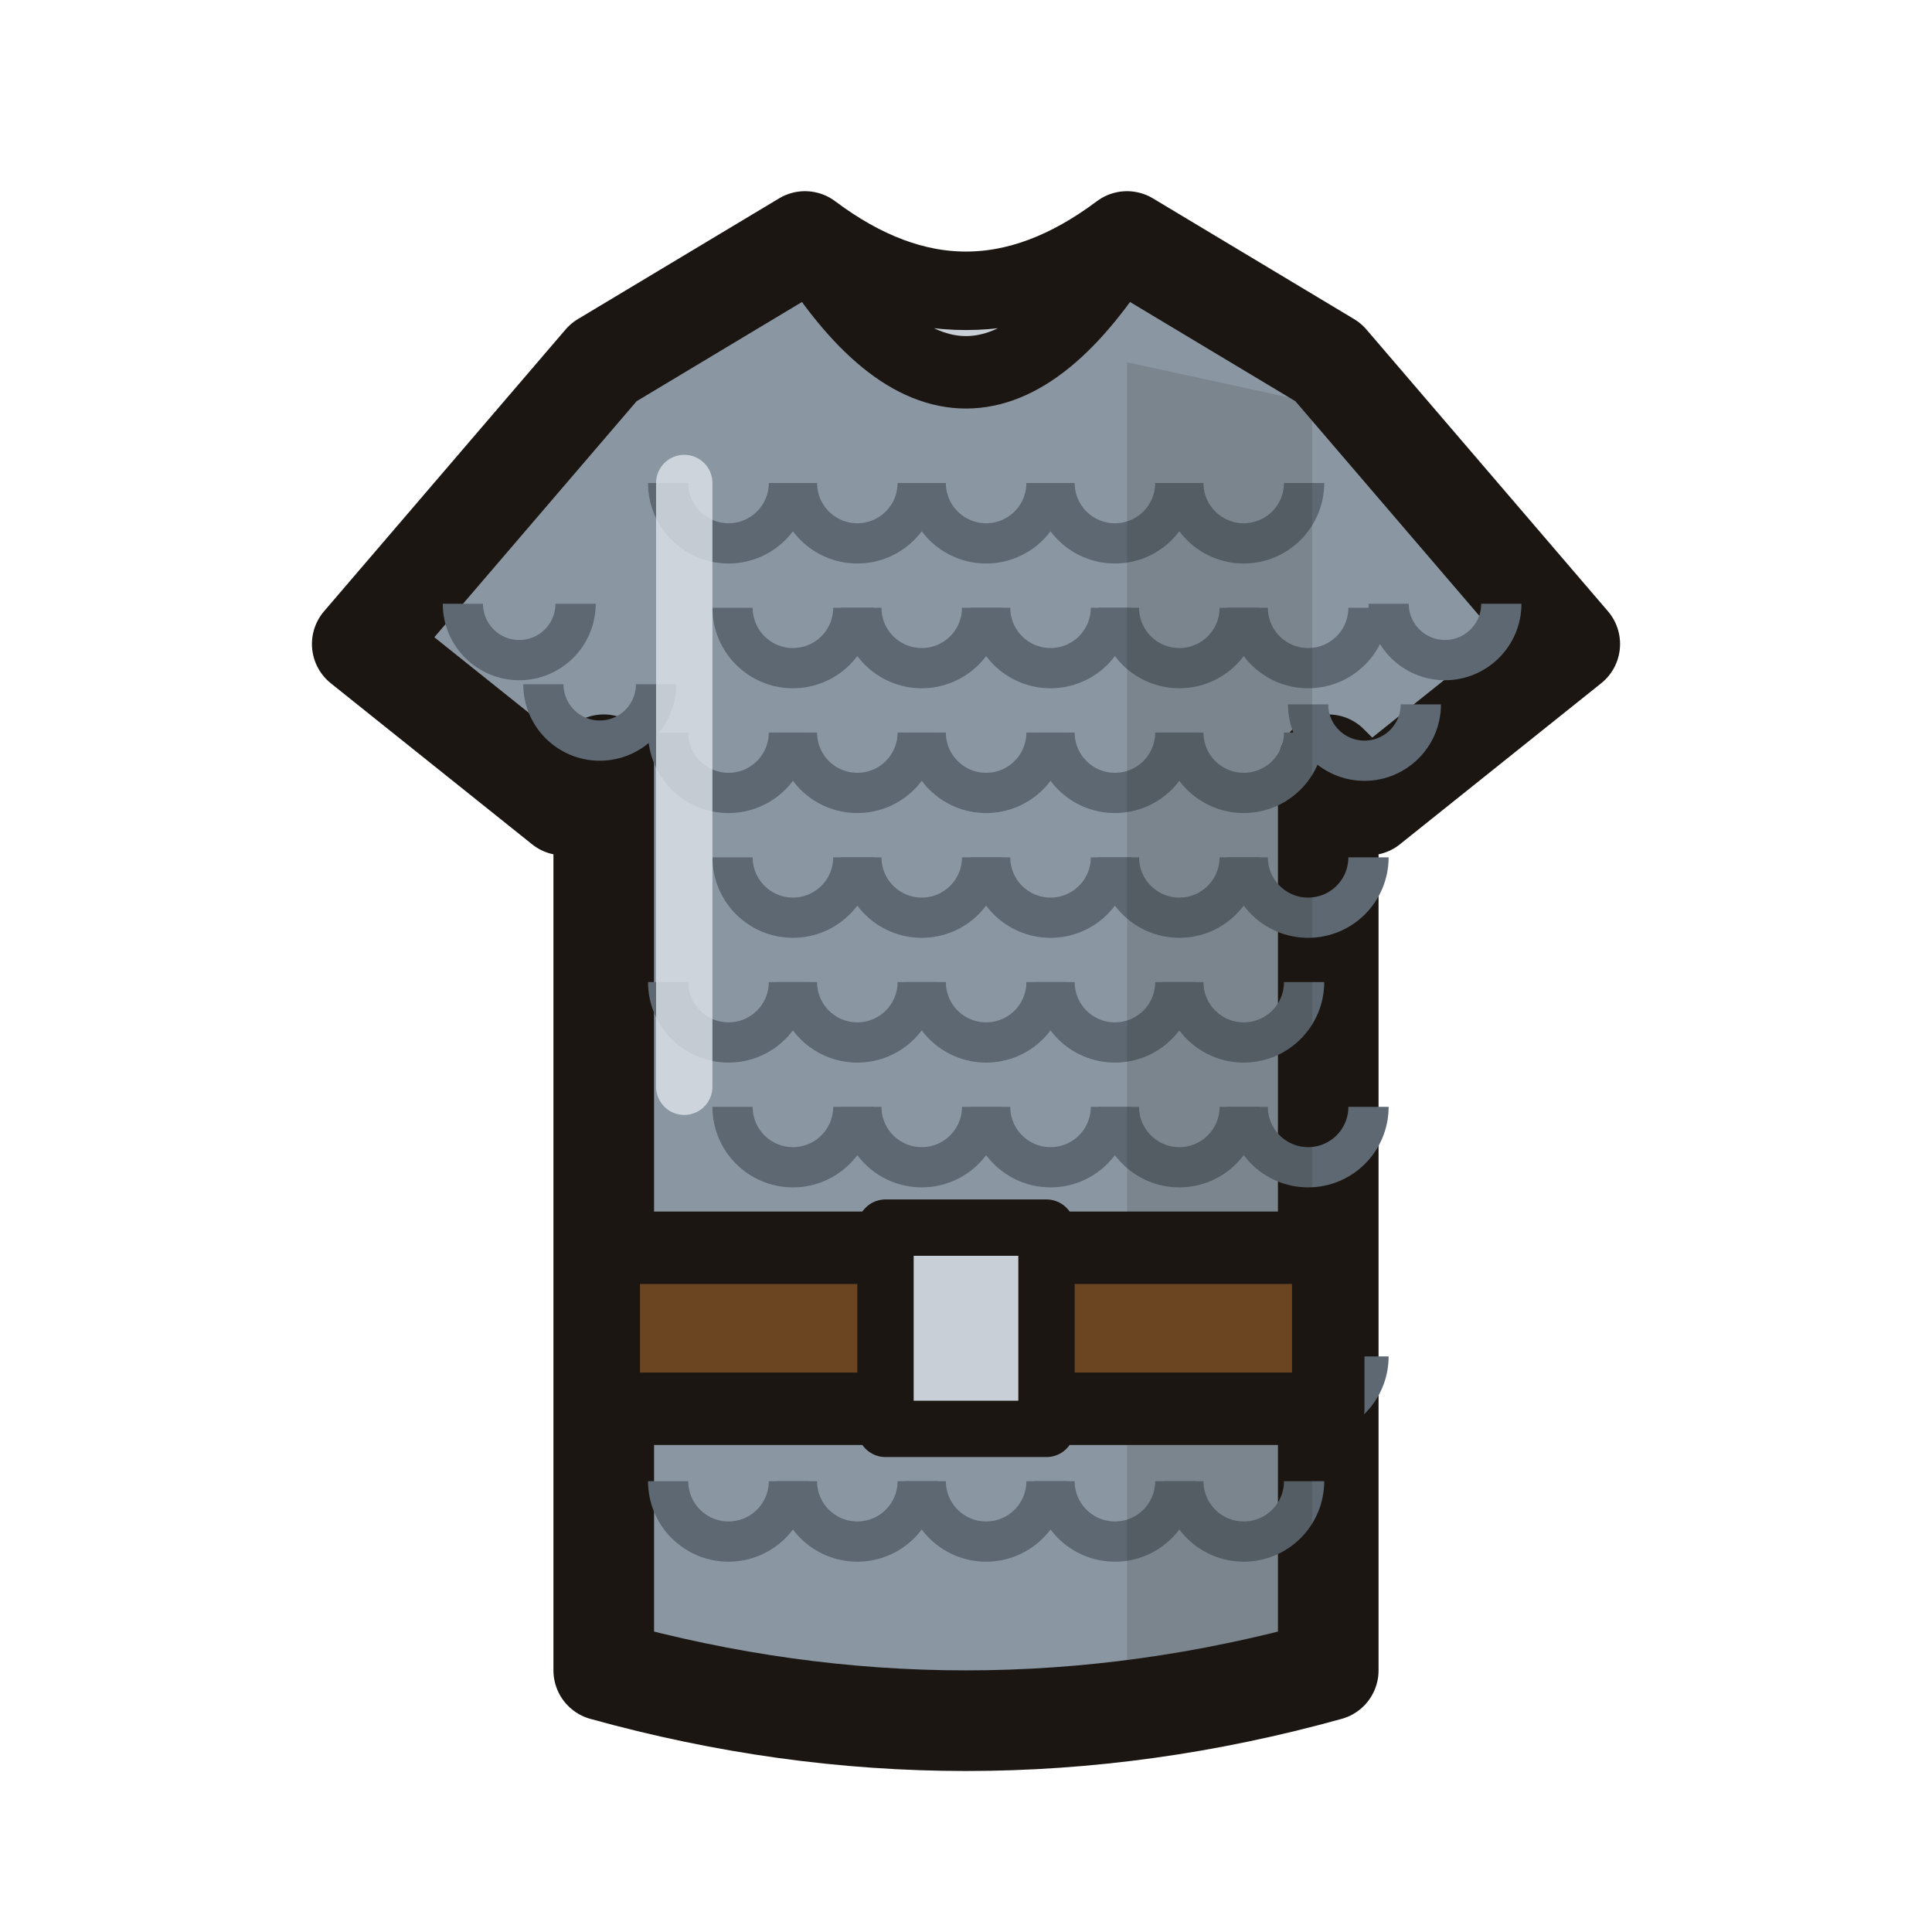
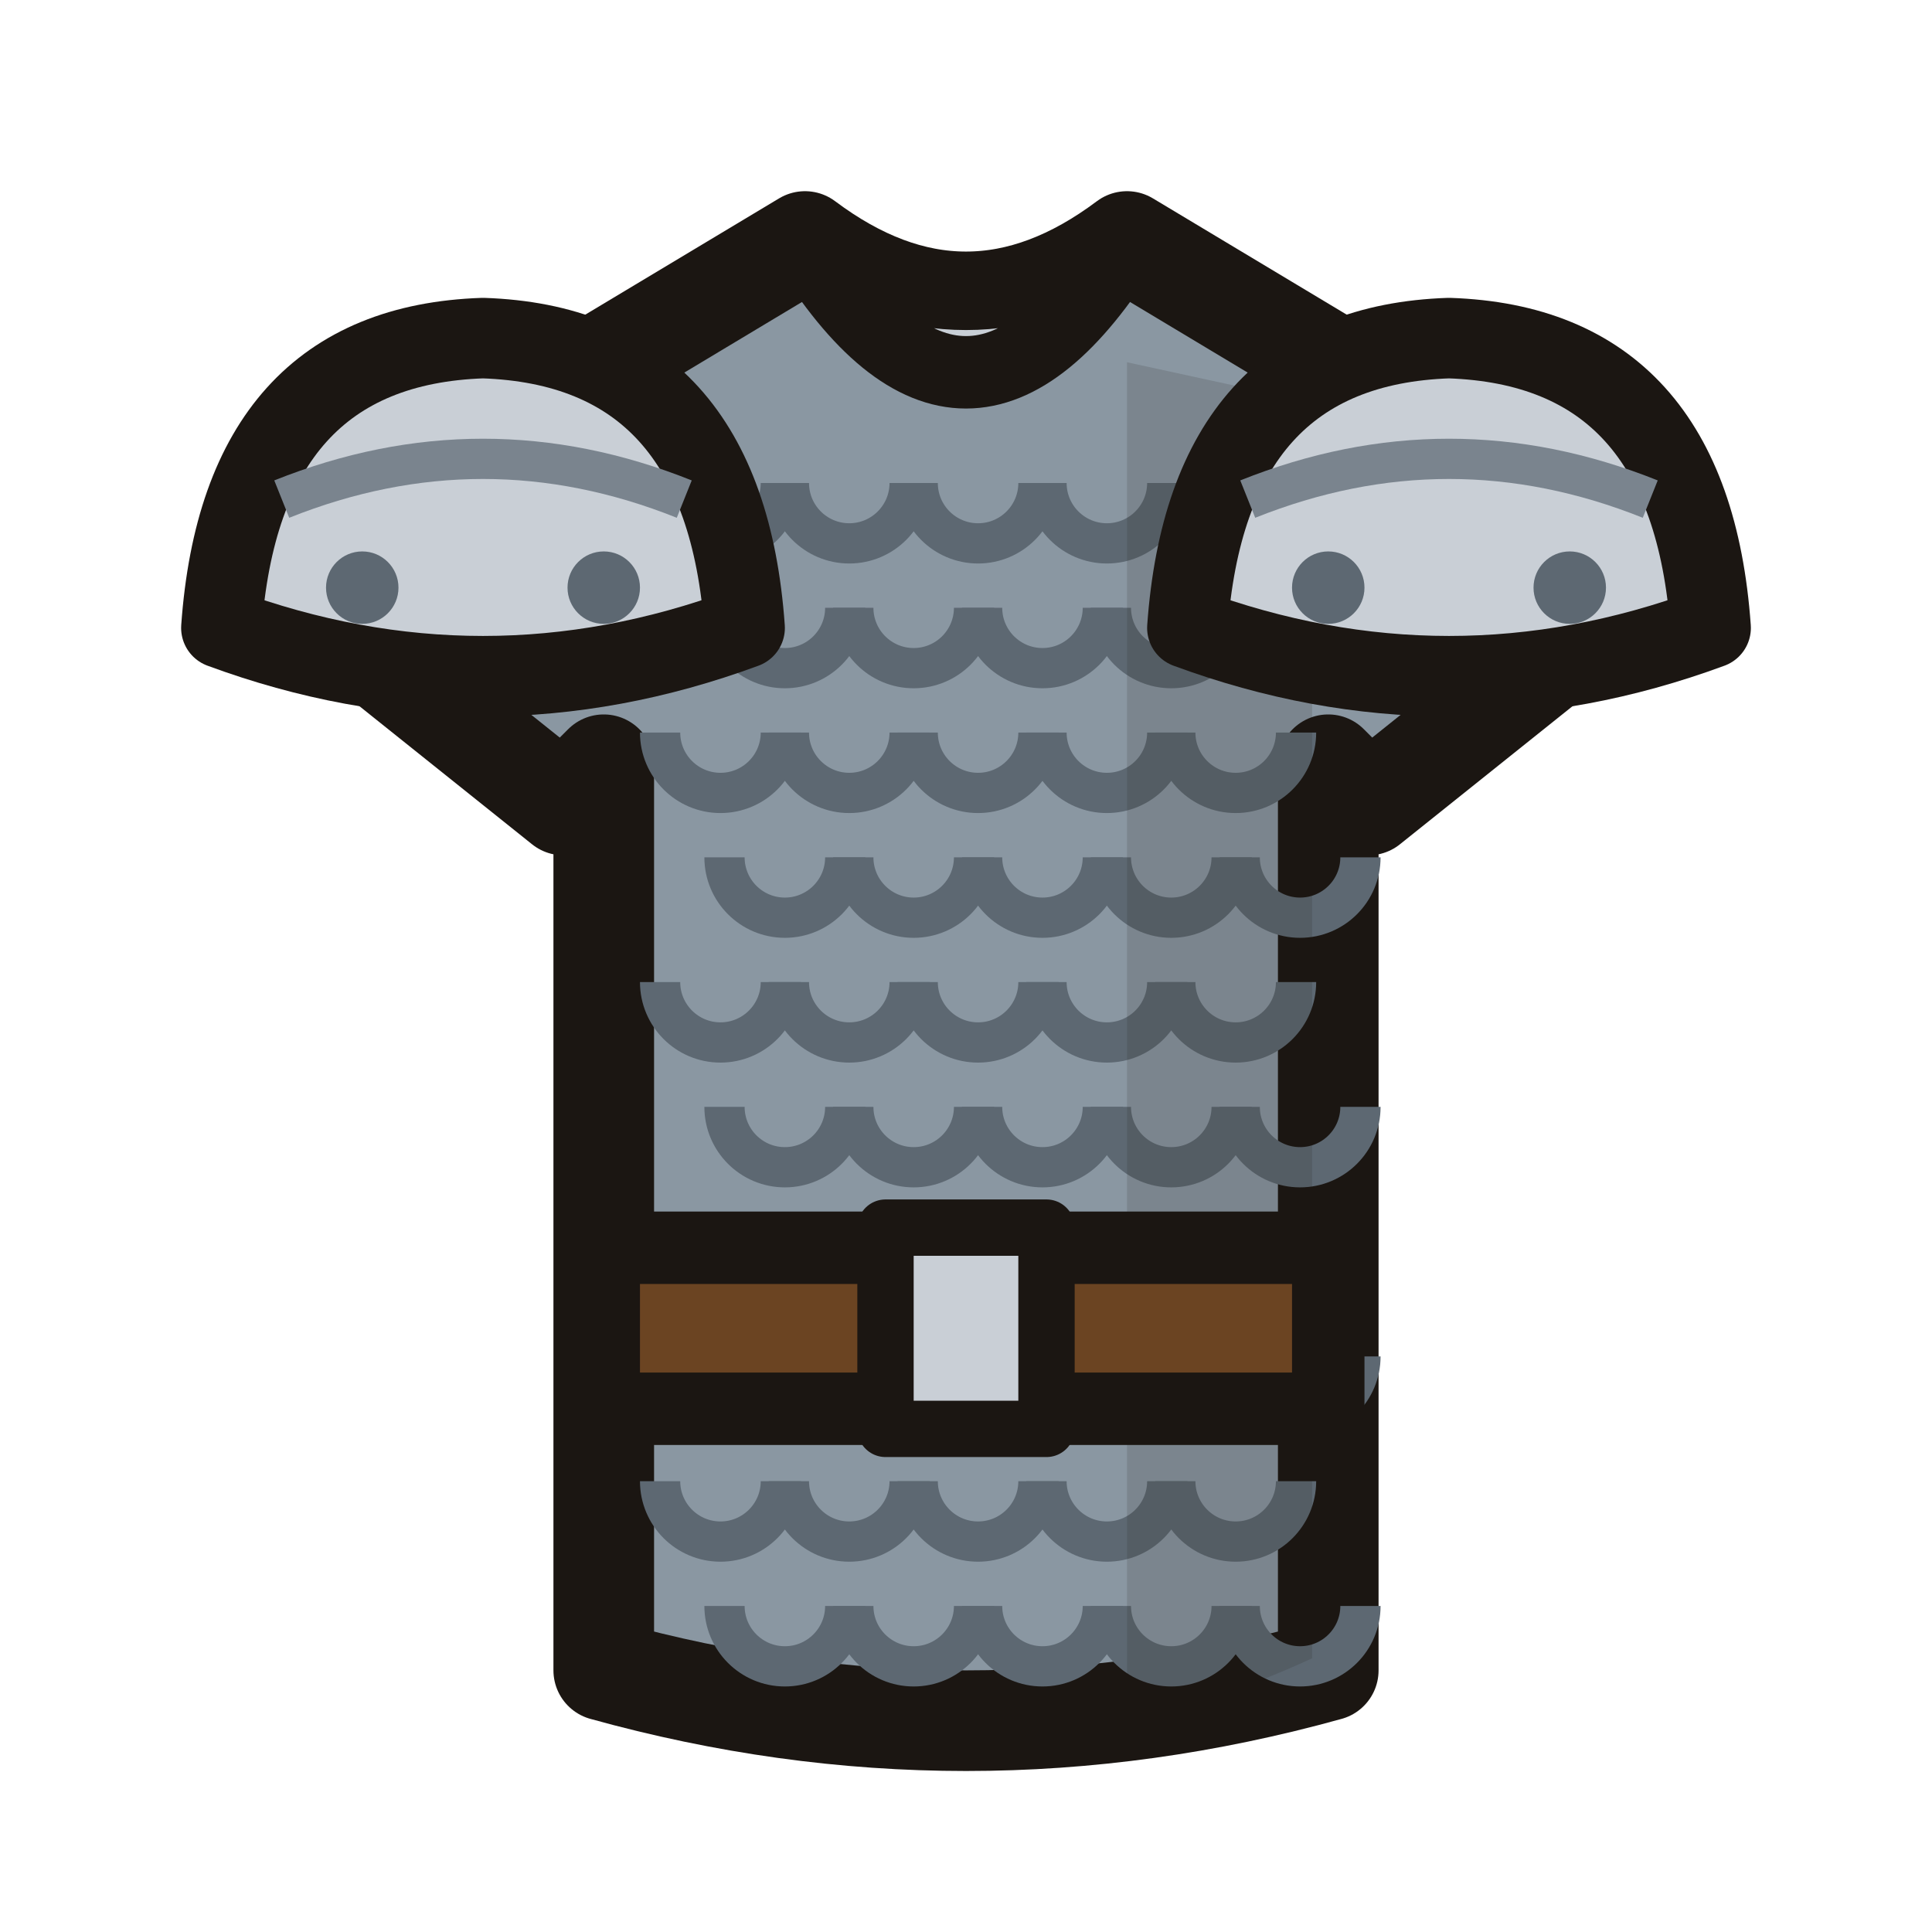
<svg xmlns="http://www.w3.org/2000/svg" width="256" height="256" viewBox="0 0 48 48">
  <path d="M15 9 L20 6 Q24 9 28 6 L33 9 L39 16 L34 20 L33 19 L33 41.5 Q24 44 15 41.5 L15 19 L14 20 L9 16 Z" fill="#8a97a2" stroke="#1b1612" stroke-width="2.5" stroke-linejoin="round" />
-   <path d="M16.6 12.0 a1.5 1.5 0 0 0 3 0" fill="none" stroke="#5d6872" stroke-width="1" />
-   <path d="M19.8 12.0 a1.5 1.5 0 0 0 3 0" fill="none" stroke="#5d6872" stroke-width="1" />
-   <path d="M23.0 12.0 a1.5 1.5 0 0 0 3 0" fill="none" stroke="#5d6872" stroke-width="1" />
-   <path d="M26.2 12.0 a1.5 1.5 0 0 0 3 0" fill="none" stroke="#5d6872" stroke-width="1" />
-   <path d="M29.4 12.0 a1.5 1.5 0 0 0 3 0" fill="none" stroke="#5d6872" stroke-width="1" />
-   <path d="M18.2 15.1 a1.5 1.5 0 0 0 3 0" fill="none" stroke="#5d6872" stroke-width="1" />
-   <path d="M21.4 15.1 a1.5 1.5 0 0 0 3 0" fill="none" stroke="#5d6872" stroke-width="1" />
-   <path d="M24.6 15.1 a1.5 1.5 0 0 0 3 0" fill="none" stroke="#5d6872" stroke-width="1" />
-   <path d="M27.8 15.1 a1.5 1.5 0 0 0 3 0" fill="none" stroke="#5d6872" stroke-width="1" />
-   <path d="M31.0 15.1 a1.5 1.5 0 0 0 3 0" fill="none" stroke="#5d6872" stroke-width="1" />
-   <path d="M16.6 18.2 a1.5 1.5 0 0 0 3 0" fill="none" stroke="#5d6872" stroke-width="1" />
-   <path d="M19.8 18.2 a1.5 1.5 0 0 0 3 0" fill="none" stroke="#5d6872" stroke-width="1" />
-   <path d="M23.0 18.2 a1.5 1.5 0 0 0 3 0" fill="none" stroke="#5d6872" stroke-width="1" />
-   <path d="M26.2 18.2 a1.5 1.5 0 0 0 3 0" fill="none" stroke="#5d6872" stroke-width="1" />
-   <path d="M29.4 18.2 a1.5 1.5 0 0 0 3 0" fill="none" stroke="#5d6872" stroke-width="1" />
-   <path d="M18.2 21.3 a1.5 1.5 0 0 0 3 0" fill="none" stroke="#5d6872" stroke-width="1" />
-   <path d="M21.4 21.3 a1.5 1.5 0 0 0 3 0" fill="none" stroke="#5d6872" stroke-width="1" />
-   <path d="M24.6 21.3 a1.5 1.5 0 0 0 3 0" fill="none" stroke="#5d6872" stroke-width="1" />
-   <path d="M27.8 21.3 a1.5 1.5 0 0 0 3 0" fill="none" stroke="#5d6872" stroke-width="1" />
-   <path d="M31.0 21.3 a1.5 1.5 0 0 0 3 0" fill="none" stroke="#5d6872" stroke-width="1" />
-   <path d="M16.6 24.4 a1.5 1.5 0 0 0 3 0" fill="none" stroke="#5d6872" stroke-width="1" />
-   <path d="M19.8 24.4 a1.5 1.5 0 0 0 3 0" fill="none" stroke="#5d6872" stroke-width="1" />
-   <path d="M23.0 24.4 a1.5 1.5 0 0 0 3 0" fill="none" stroke="#5d6872" stroke-width="1" />
-   <path d="M26.2 24.4 a1.5 1.5 0 0 0 3 0" fill="none" stroke="#5d6872" stroke-width="1" />
-   <path d="M29.4 24.4 a1.5 1.5 0 0 0 3 0" fill="none" stroke="#5d6872" stroke-width="1" />
-   <path d="M18.2 27.5 a1.5 1.5 0 0 0 3 0" fill="none" stroke="#5d6872" stroke-width="1" />
-   <path d="M21.4 27.5 a1.5 1.5 0 0 0 3 0" fill="none" stroke="#5d6872" stroke-width="1" />
-   <path d="M24.6 27.5 a1.5 1.5 0 0 0 3 0" fill="none" stroke="#5d6872" stroke-width="1" />
-   <path d="M27.8 27.5 a1.5 1.5 0 0 0 3 0" fill="none" stroke="#5d6872" stroke-width="1" />
-   <path d="M31.0 27.5 a1.5 1.5 0 0 0 3 0" fill="none" stroke="#5d6872" stroke-width="1" />
-   <path d="M16.6 30.6 a1.5 1.5 0 0 0 3 0" fill="none" stroke="#5d6872" stroke-width="1" />
-   <path d="M19.8 30.6 a1.5 1.5 0 0 0 3 0" fill="none" stroke="#5d6872" stroke-width="1" />
-   <path d="M23.0 30.6 a1.5 1.5 0 0 0 3 0" fill="none" stroke="#5d6872" stroke-width="1" />
-   <path d="M26.2 30.6 a1.5 1.5 0 0 0 3 0" fill="none" stroke="#5d6872" stroke-width="1" />
-   <path d="M29.4 30.6 a1.5 1.5 0 0 0 3 0" fill="none" stroke="#5d6872" stroke-width="1" />
-   <path d="M18.2 33.7 a1.5 1.5 0 0 0 3 0" fill="none" stroke="#5d6872" stroke-width="1" />
-   <path d="M21.4 33.7 a1.5 1.5 0 0 0 3 0" fill="none" stroke="#5d6872" stroke-width="1" />
-   <path d="M24.6 33.7 a1.5 1.5 0 0 0 3 0" fill="none" stroke="#5d6872" stroke-width="1" />
-   <path d="M27.8 33.7 a1.5 1.5 0 0 0 3 0" fill="none" stroke="#5d6872" stroke-width="1" />
-   <path d="M31.0 33.7 a1.5 1.5 0 0 0 3 0" fill="none" stroke="#5d6872" stroke-width="1" />
-   <path d="M16.6 36.8 a1.5 1.5 0 0 0 3 0" fill="none" stroke="#5d6872" stroke-width="1" />
-   <path d="M19.8 36.8 a1.5 1.5 0 0 0 3 0" fill="none" stroke="#5d6872" stroke-width="1" />
-   <path d="M23.0 36.8 a1.5 1.5 0 0 0 3 0" fill="none" stroke="#5d6872" stroke-width="1" />
-   <path d="M26.2 36.8 a1.5 1.5 0 0 0 3 0" fill="none" stroke="#5d6872" stroke-width="1" />
-   <path d="M29.4 36.8 a1.5 1.5 0 0 0 3 0" fill="none" stroke="#5d6872" stroke-width="1" />
-   <path d="M11.5 15 a1.4 1.4 0 0 0 2.8 0" fill="none" stroke="#5d6872" stroke-width="1" />
-   <path d="M13.5 17 a1.4 1.4 0 0 0 2.8 0" fill="none" stroke="#5d6872" stroke-width="1" />
-   <path d="M34.5 15 a1.4 1.4 0 0 0 2.8 0" fill="none" stroke="#5d6872" stroke-width="1" />
-   <path d="M32.5 17.5 a1.4 1.4 0 0 0 2.8 0" fill="none" stroke="#5d6872" stroke-width="1" />
+   <path d="M16.4 12.0 a1.5 1.5 0 0 0 3 0" fill="none" stroke="#5d6872" stroke-width="1" />
+   <path d="M19.6 12.0 a1.5 1.5 0 0 0 3 0" fill="none" stroke="#5d6872" stroke-width="1" />
+   <path d="M22.8 12.0 a1.5 1.5 0 0 0 3 0" fill="none" stroke="#5d6872" stroke-width="1" />
+   <path d="M26.0 12.0 a1.5 1.5 0 0 0 3 0" fill="none" stroke="#5d6872" stroke-width="1" />
+   <path d="M29.2 12.0 a1.5 1.5 0 0 0 3 0" fill="none" stroke="#5d6872" stroke-width="1" />
+   <path d="M18.0 15.1 a1.5 1.5 0 0 0 3 0" fill="none" stroke="#5d6872" stroke-width="1" />
+   <path d="M21.2 15.1 a1.5 1.5 0 0 0 3 0" fill="none" stroke="#5d6872" stroke-width="1" />
+   <path d="M24.4 15.1 a1.5 1.5 0 0 0 3 0" fill="none" stroke="#5d6872" stroke-width="1" />
+   <path d="M27.6 15.1 a1.5 1.5 0 0 0 3 0" fill="none" stroke="#5d6872" stroke-width="1" />
+   <path d="M30.8 15.1 a1.5 1.5 0 0 0 3 0" fill="none" stroke="#5d6872" stroke-width="1" />
+   <path d="M16.4 18.2 a1.5 1.5 0 0 0 3 0" fill="none" stroke="#5d6872" stroke-width="1" />
+   <path d="M19.6 18.2 a1.5 1.5 0 0 0 3 0" fill="none" stroke="#5d6872" stroke-width="1" />
+   <path d="M22.8 18.2 a1.5 1.5 0 0 0 3 0" fill="none" stroke="#5d6872" stroke-width="1" />
+   <path d="M26.0 18.2 a1.5 1.5 0 0 0 3 0" fill="none" stroke="#5d6872" stroke-width="1" />
+   <path d="M29.2 18.2 a1.5 1.5 0 0 0 3 0" fill="none" stroke="#5d6872" stroke-width="1" />
+   <path d="M18.0 21.3 a1.5 1.5 0 0 0 3 0" fill="none" stroke="#5d6872" stroke-width="1" />
+   <path d="M21.2 21.3 a1.5 1.5 0 0 0 3 0" fill="none" stroke="#5d6872" stroke-width="1" />
+   <path d="M24.4 21.3 a1.5 1.5 0 0 0 3 0" fill="none" stroke="#5d6872" stroke-width="1" />
+   <path d="M27.6 21.3 a1.5 1.5 0 0 0 3 0" fill="none" stroke="#5d6872" stroke-width="1" />
+   <path d="M30.8 21.3 a1.5 1.5 0 0 0 3 0" fill="none" stroke="#5d6872" stroke-width="1" />
+   <path d="M16.4 24.4 a1.5 1.5 0 0 0 3 0" fill="none" stroke="#5d6872" stroke-width="1" />
+   <path d="M19.6 24.4 a1.5 1.5 0 0 0 3 0" fill="none" stroke="#5d6872" stroke-width="1" />
+   <path d="M22.8 24.4 a1.5 1.5 0 0 0 3 0" fill="none" stroke="#5d6872" stroke-width="1" />
+   <path d="M26.0 24.4 a1.5 1.5 0 0 0 3 0" fill="none" stroke="#5d6872" stroke-width="1" />
+   <path d="M29.2 24.4 a1.5 1.5 0 0 0 3 0" fill="none" stroke="#5d6872" stroke-width="1" />
+   <path d="M18.0 27.5 a1.5 1.5 0 0 0 3 0" fill="none" stroke="#5d6872" stroke-width="1" />
+   <path d="M21.2 27.5 a1.5 1.5 0 0 0 3 0" fill="none" stroke="#5d6872" stroke-width="1" />
+   <path d="M24.4 27.5 a1.5 1.5 0 0 0 3 0" fill="none" stroke="#5d6872" stroke-width="1" />
+   <path d="M27.6 27.5 a1.5 1.5 0 0 0 3 0" fill="none" stroke="#5d6872" stroke-width="1" />
+   <path d="M30.8 27.5 a1.5 1.5 0 0 0 3 0" fill="none" stroke="#5d6872" stroke-width="1" />
+   <path d="M16.4 30.6 a1.5 1.5 0 0 0 3 0" fill="none" stroke="#5d6872" stroke-width="1" />
+   <path d="M19.6 30.6 a1.5 1.5 0 0 0 3 0" fill="none" stroke="#5d6872" stroke-width="1" />
+   <path d="M22.8 30.6 a1.5 1.5 0 0 0 3 0" fill="none" stroke="#5d6872" stroke-width="1" />
+   <path d="M26.0 30.6 a1.5 1.5 0 0 0 3 0" fill="none" stroke="#5d6872" stroke-width="1" />
+   <path d="M29.2 30.6 a1.5 1.5 0 0 0 3 0" fill="none" stroke="#5d6872" stroke-width="1" />
+   <path d="M18.0 33.7 a1.5 1.5 0 0 0 3 0" fill="none" stroke="#5d6872" stroke-width="1" />
+   <path d="M21.2 33.7 a1.5 1.5 0 0 0 3 0" fill="none" stroke="#5d6872" stroke-width="1" />
+   <path d="M24.4 33.7 a1.5 1.5 0 0 0 3 0" fill="none" stroke="#5d6872" stroke-width="1" />
+   <path d="M27.6 33.7 a1.5 1.5 0 0 0 3 0" fill="none" stroke="#5d6872" stroke-width="1" />
+   <path d="M30.8 33.7 a1.5 1.5 0 0 0 3 0" fill="none" stroke="#5d6872" stroke-width="1" />
+   <path d="M16.4 36.8 a1.5 1.5 0 0 0 3 0" fill="none" stroke="#5d6872" stroke-width="1" />
+   <path d="M19.6 36.8 a1.5 1.5 0 0 0 3 0" fill="none" stroke="#5d6872" stroke-width="1" />
+   <path d="M22.8 36.8 a1.5 1.5 0 0 0 3 0" fill="none" stroke="#5d6872" stroke-width="1" />
+   <path d="M26.0 36.8 a1.5 1.5 0 0 0 3 0" fill="none" stroke="#5d6872" stroke-width="1" />
+   <path d="M29.2 36.8 a1.5 1.5 0 0 0 3 0" fill="none" stroke="#5d6872" stroke-width="1" />
+   <path d="M18.0 39.9 a1.5 1.5 0 0 0 3 0" fill="none" stroke="#5d6872" stroke-width="1" />
+   <path d="M21.2 39.9 a1.5 1.5 0 0 0 3 0" fill="none" stroke="#5d6872" stroke-width="1" />
+   <path d="M24.4 39.9 a1.5 1.5 0 0 0 3 0" fill="none" stroke="#5d6872" stroke-width="1" />
+   <path d="M27.6 39.9 a1.5 1.5 0 0 0 3 0" fill="none" stroke="#5d6872" stroke-width="1" />
+   <path d="M30.8 39.9 a1.5 1.5 0 0 0 3 0" fill="none" stroke="#5d6872" stroke-width="1" />
  <path d="M28 9 L32.6 10 L32.6 41.2 Q30 42.4 28 42.6 Z" fill="#1b1612" opacity=".14" />
+   <path d="M5.5 15.6 Q6 8.6 12 8.4 Q18 8.6 18.5 15.6 Q12 18 5.5 15.6 Z" fill="#c9cfd6" stroke="#1b1612" stroke-width="2" stroke-linejoin="round" />
+   <path d="M7 12.4 Q12 10.4 17 12.4" fill="none" stroke="#7a848e" stroke-width="1" />
+   <circle cx="9" cy="14.6" r=".9" fill="#5d6872" />
+   <circle cx="15" cy="14.6" r=".9" fill="#5d6872" />
+   <path d="M29.5 15.6 Q30 8.6 36 8.4 Q42 8.6 42.5 15.6 Q36 18 29.5 15.6 Z" fill="#c9cfd6" stroke="#1b1612" stroke-width="2" stroke-linejoin="round" />
+   <path d="M31 12.4 Q36 10.4 41 12.4" fill="none" stroke="#7a848e" stroke-width="1" />
+   <circle cx="33" cy="14.6" r=".9" fill="#5d6872" />
+   <circle cx="39" cy="14.6" r=".9" fill="#5d6872" />
  <path d="M20 6 Q24 12.5 28 6 Q24 8.6 20 6 Z" fill="#c9cfd6" stroke="#1b1612" stroke-width="1.8" stroke-linejoin="round" />
  <path d="M15 31 H33 V35 H15 Z" fill="#6b4422" stroke="#1b1612" stroke-width="1.8" stroke-linejoin="round" />
  <path d="M22 30.5 h4 v5 h-4 Z" fill="#c9cfd6" stroke="#1b1612" stroke-width="1.4" stroke-linejoin="round" />
-   <path d="M17 12 L17 27" stroke="#dfe4ea" stroke-width="1.4" stroke-linecap="round" opacity=".8" />
</svg>
